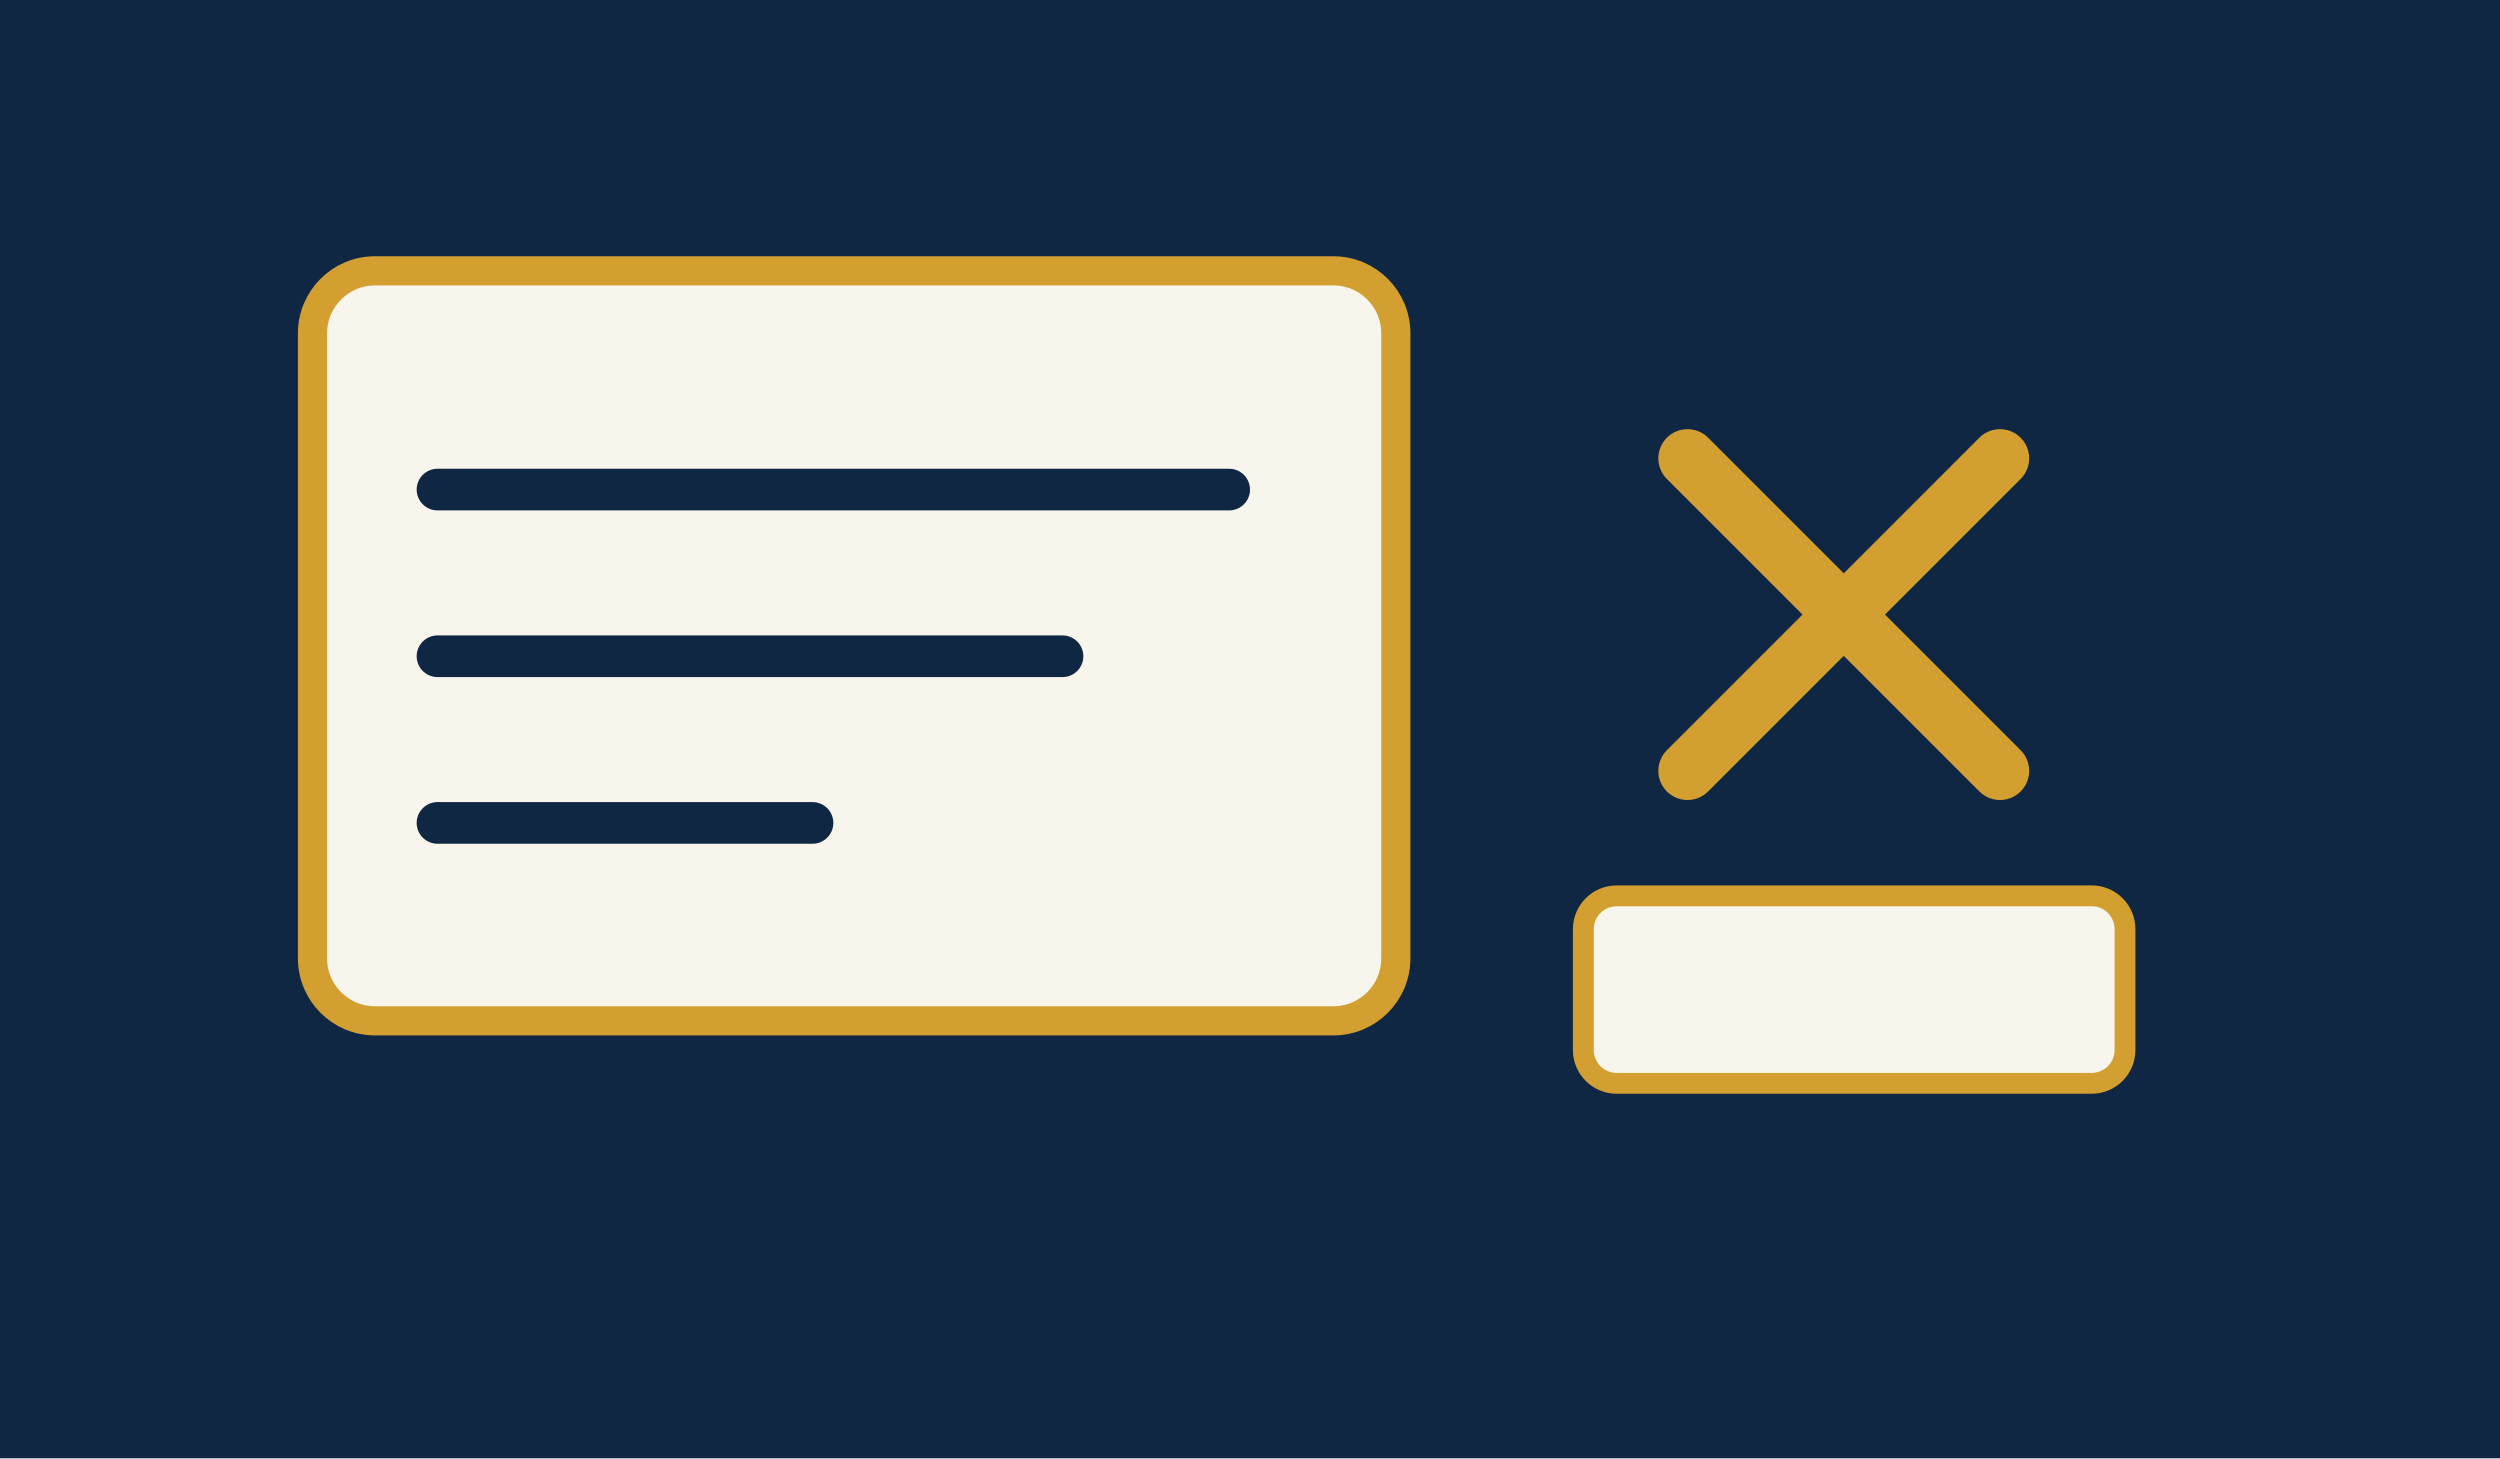
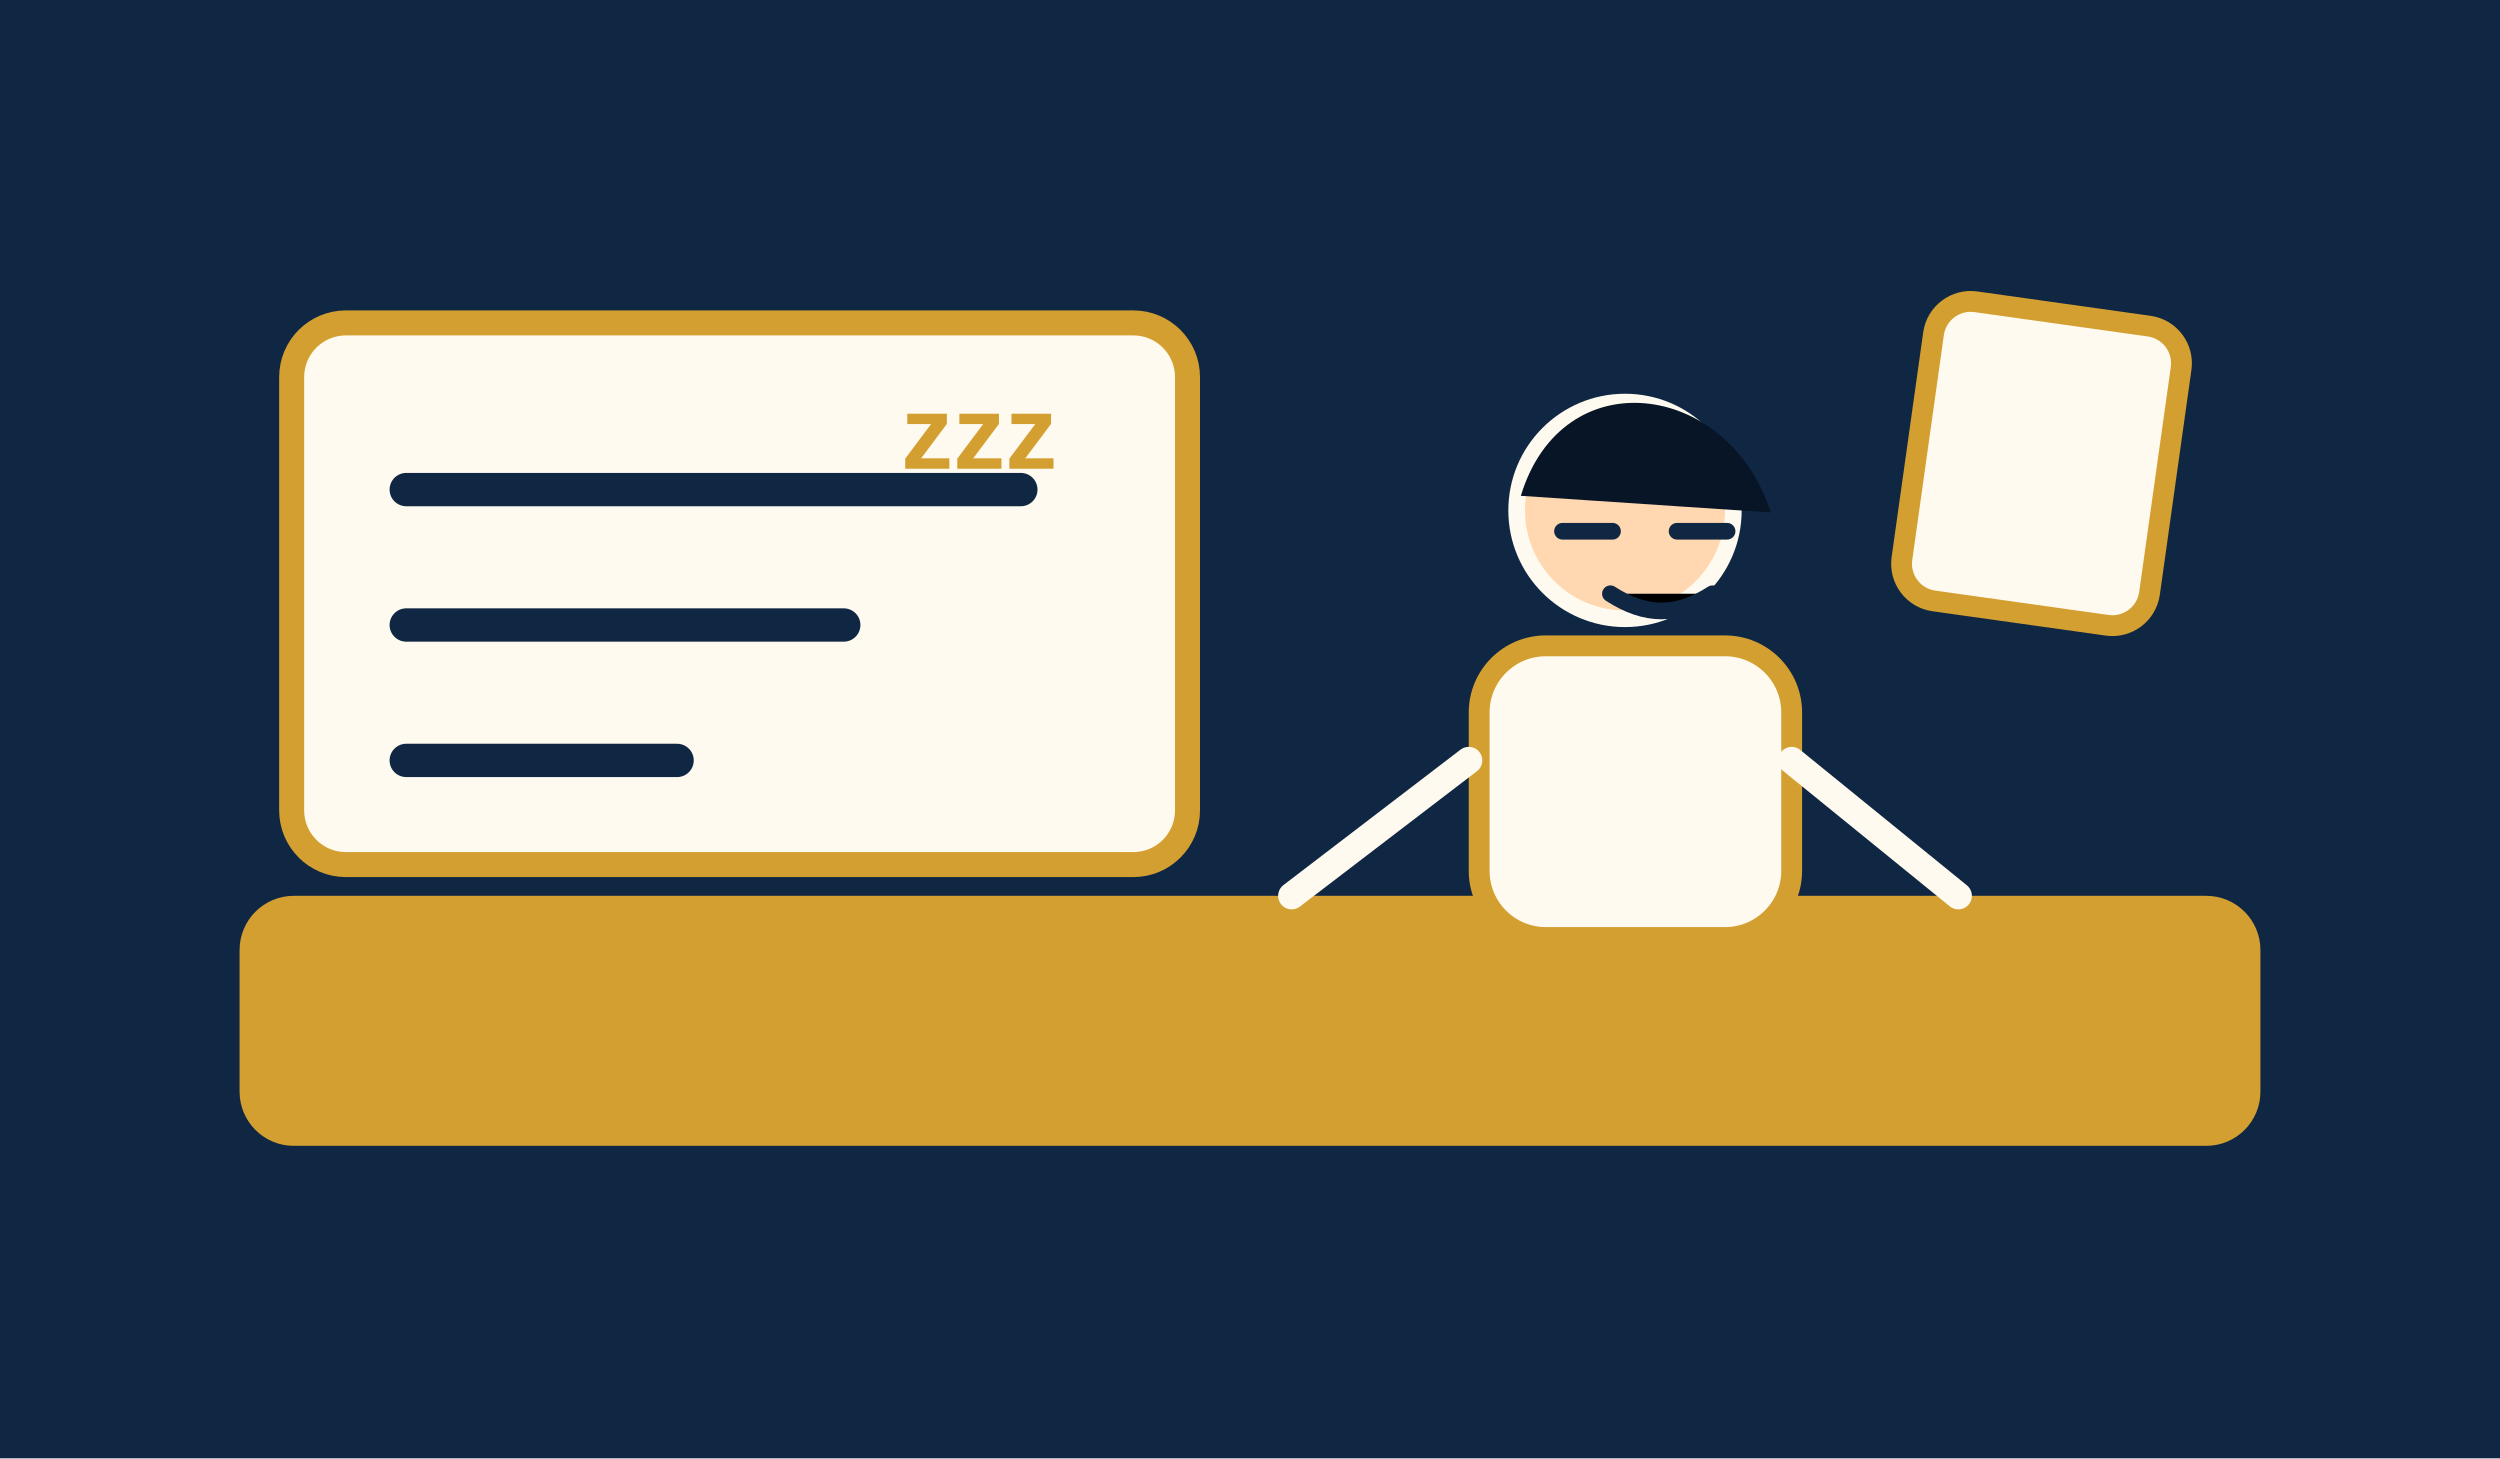
<svg xmlns="http://www.w3.org/2000/svg" viewBox="0 0 1200 700" role="img" aria-labelledby="title desc">
  <rect width="1200" height="700" fill="#102744" />
-   <rect x="150" y="130" width="520" height="360" rx="30" fill="#f8f5ec" stroke="#d39f31" stroke-width="14" />
-   <path d="M210 235 h380 M210 315 h300 M210 395 h180" stroke="#102744" stroke-width="20" stroke-linecap="round" />
-   <path d="M810 220 l150 150 M960 220 l-150 150" stroke="#d39f31" stroke-width="28" stroke-linecap="round" />
-   <rect x="760" y="430" width="260" height="90" rx="16" fill="#f8f5ec" stroke="#d39f31" stroke-width="10" />
+   <rect x="115" y="430" width="970" height="120" rx="26" fill="#d39f31" />
+   <rect x="140" y="155" width="430" height="260" rx="26" fill="#fffaf0" stroke="#d39f31" stroke-width="12" />
+   <path d="M195 235 h295 M195 300 h210 M195 365 h130" stroke="#102744" stroke-width="16" stroke-linecap="round" />
+   <text x="470" y="225" text-anchor="middle" font-family="Arial, sans-serif" font-size="50" font-weight="700" fill="#d39f31">zzz</text>
+   <circle cx="780" cy="245" r="52" fill="#ffd7b0" stroke="#fffaf0" stroke-width="8" />
+   <path d="M730 238 C750 172 830 183 850 246" fill="#071527" />
+   <rect x="710" y="310" width="150" height="140" rx="32" fill="#fffaf0" stroke="#d39f31" stroke-width="10" />
+   <path d="M705 365 L620 430 M860 365 L940 430" stroke="#fffaf0" stroke-width="13" stroke-linecap="round" />
+   <path d="M750 255 h24 M805 255 h24 M773 285 C790 296 805 296 822 285" stroke="#102744" stroke-width="8" stroke-linecap="round" />
+   <rect x="920" y="150" width="120" height="145" rx="18" fill="#fffaf0" stroke="#d39f31" stroke-width="10" transform="rotate(8 980 222)" />
</svg>
